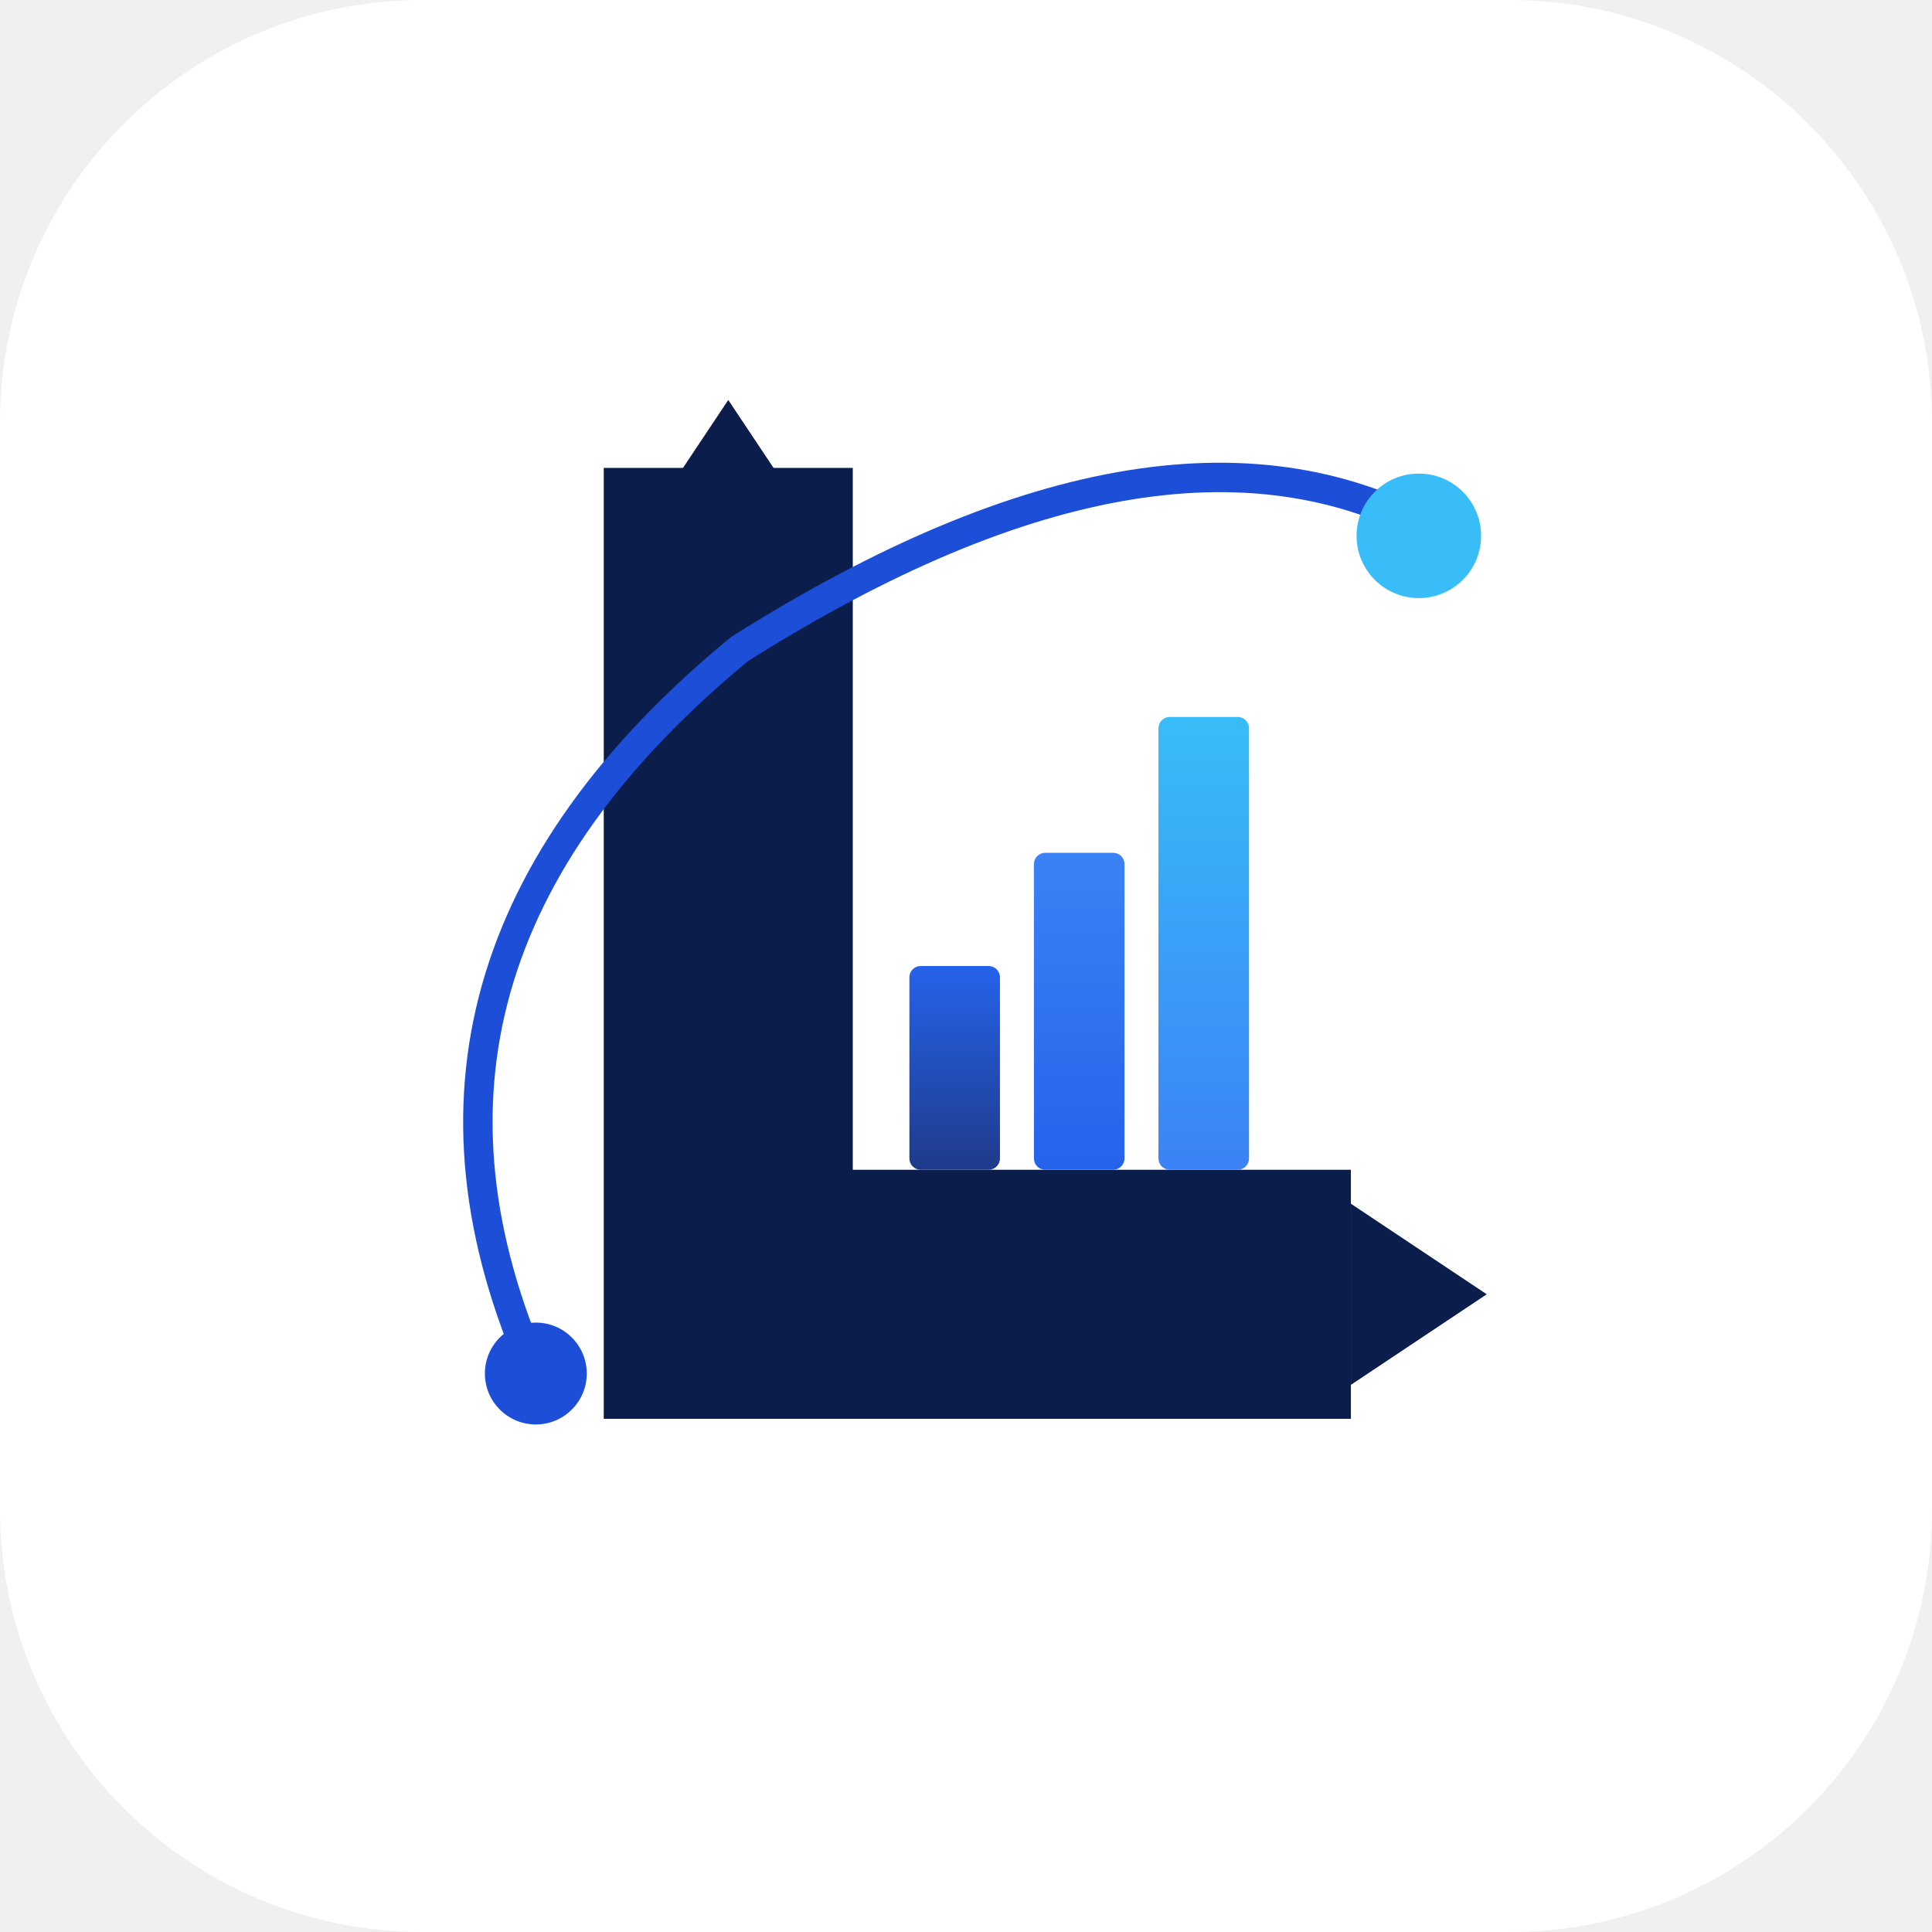
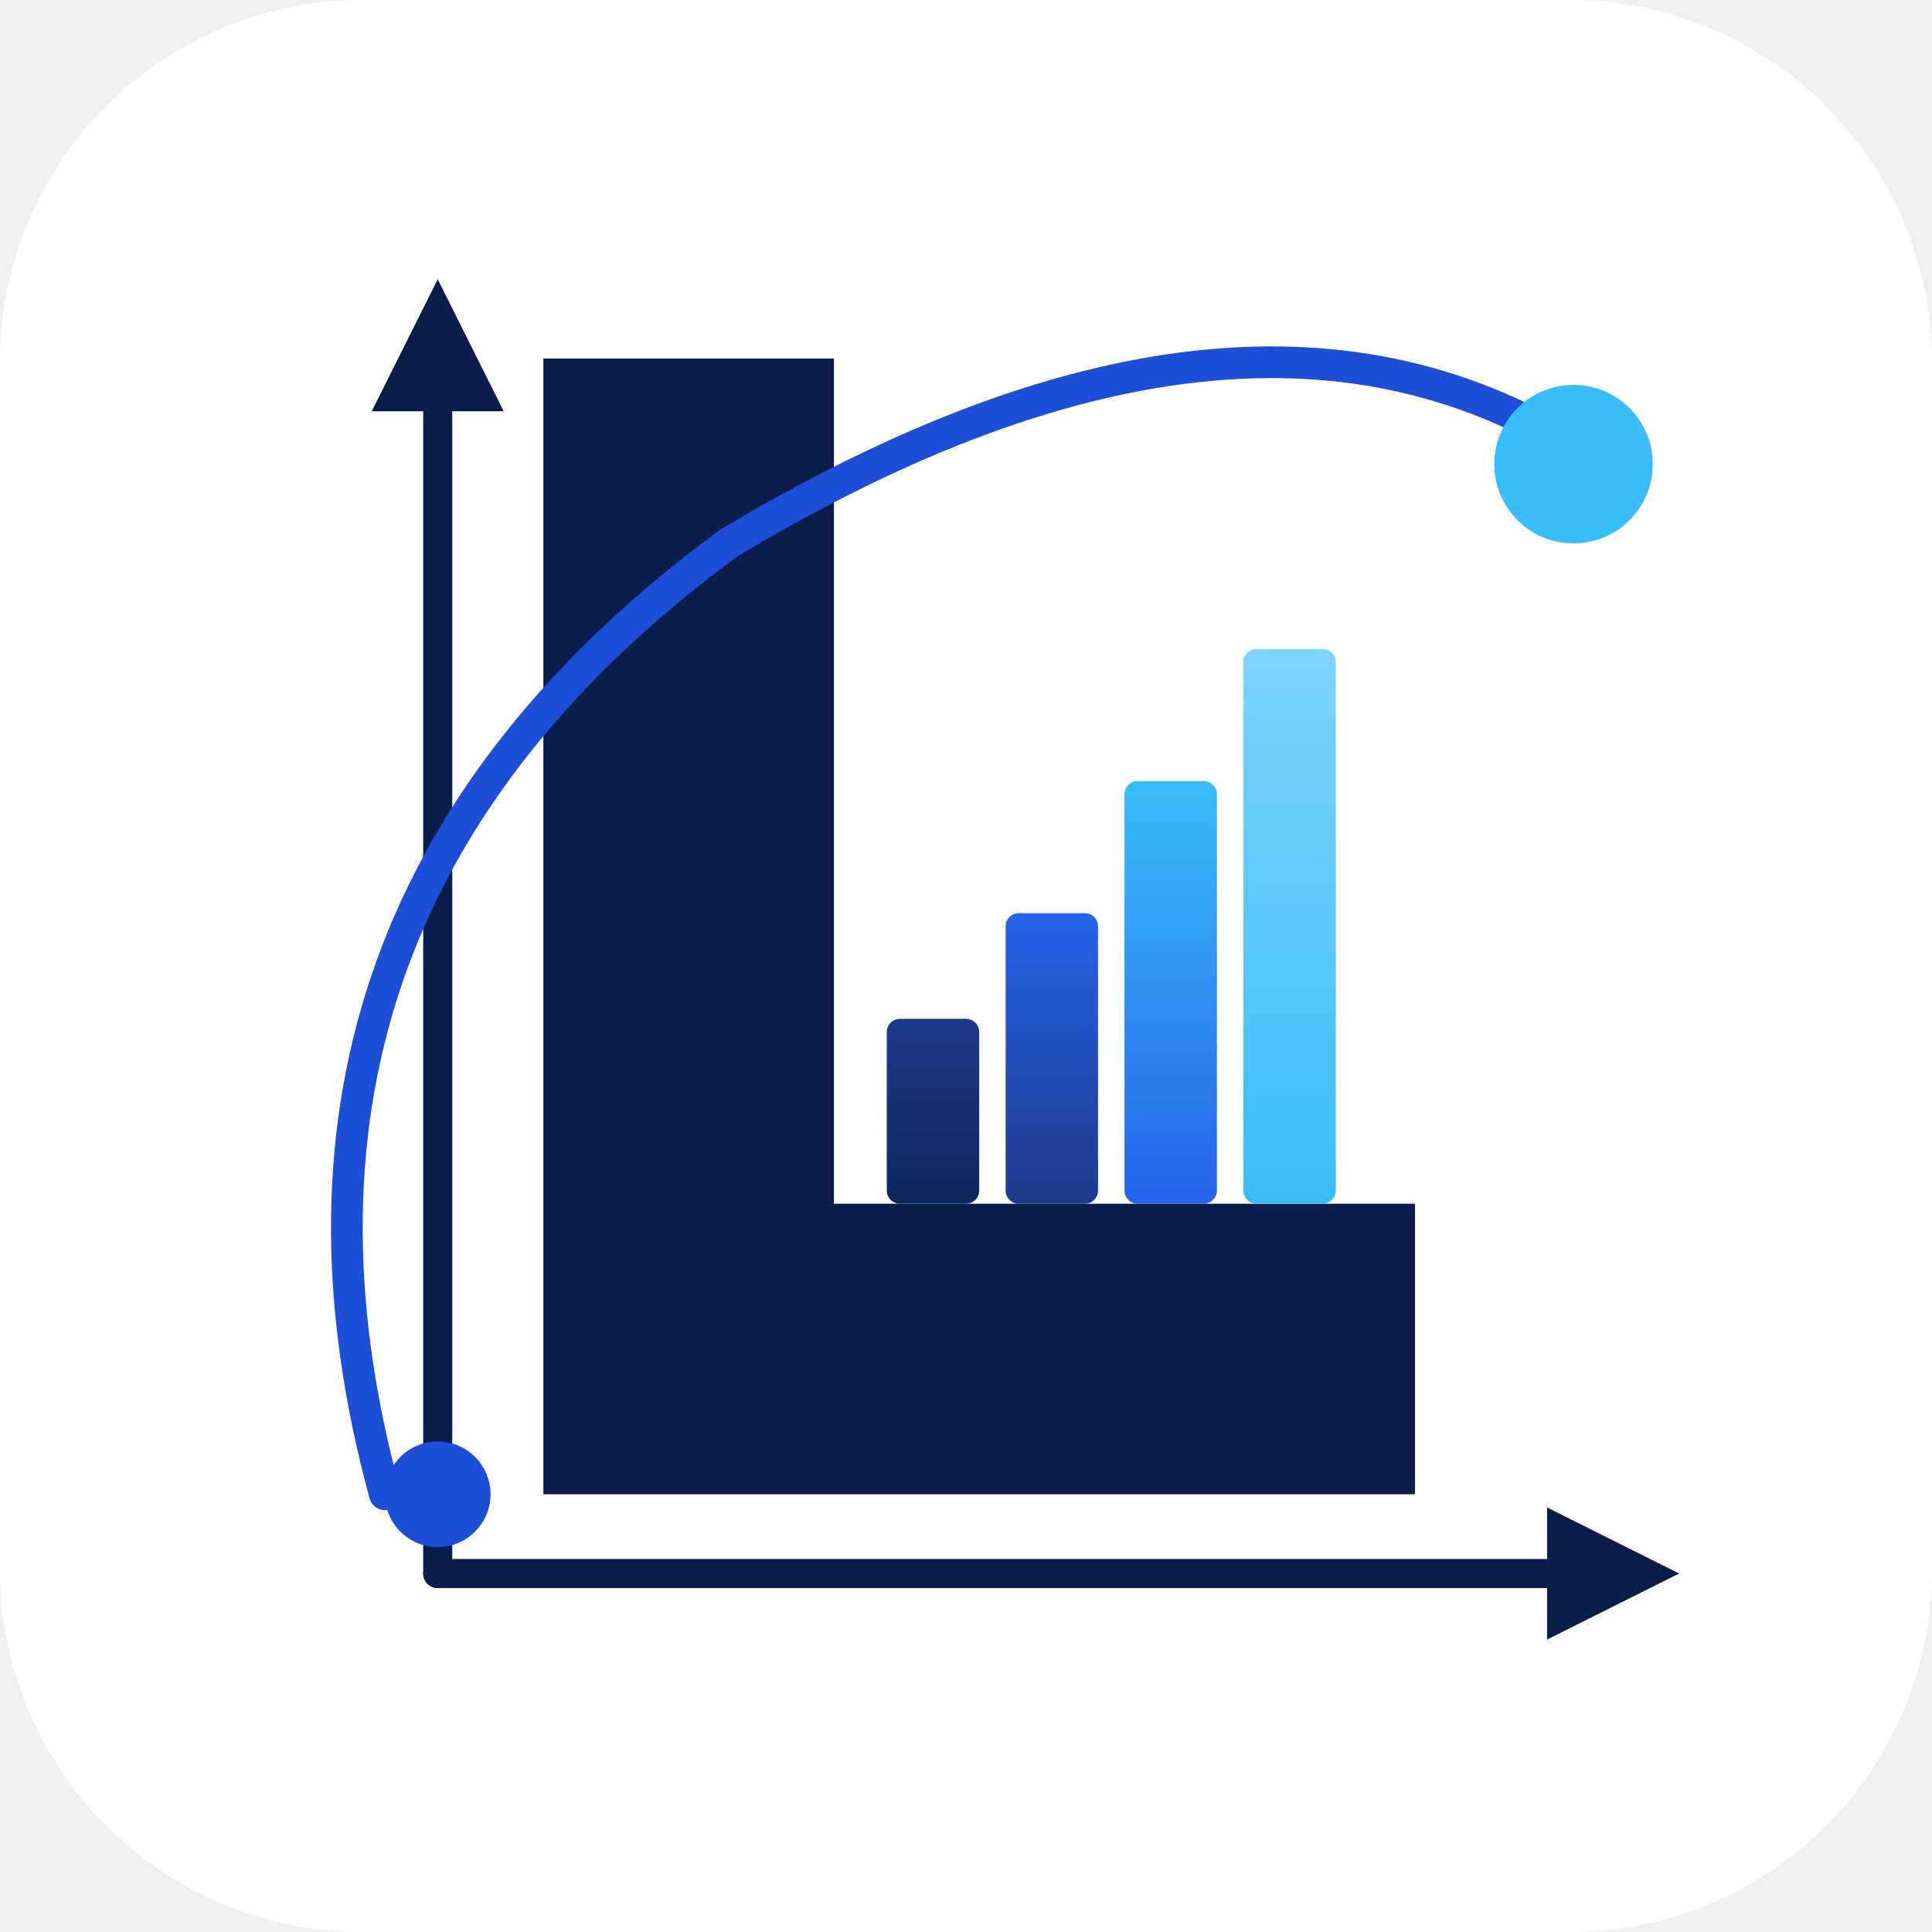
<svg xmlns="http://www.w3.org/2000/svg" viewBox="0 0 512 512" role="img" aria-label="Lumora">
  <defs>
    <linearGradient id="ic-bar-1" x1="0" y1="1" x2="0" y2="0">
+       <stop offset="0" stop-color="#0f2659" />
+       <stop offset="1" stop-color="#1f3a8a" />
+     </linearGradient>
+     <linearGradient id="ic-bar-2" x1="0" y1="1" x2="0" y2="0">
      <stop offset="0" stop-color="#1f3a8a" />
      <stop offset="1" stop-color="#2563eb" />
    </linearGradient>
-     <linearGradient id="ic-bar-2" x1="0" y1="1" x2="0" y2="0">
+     <linearGradient id="ic-bar-3" x1="0" y1="1" x2="0" y2="0">
      <stop offset="0" stop-color="#2563eb" />
-       <stop offset="1" stop-color="#3b82f6" />
-     </linearGradient>
-     <linearGradient id="ic-bar-3" x1="0" y1="1" x2="0" y2="0">
-       <stop offset="0" stop-color="#3b82f6" />
      <stop offset="1" stop-color="#38bdf8" />
    </linearGradient>
+     <linearGradient id="ic-bar-4" x1="0" y1="1" x2="0" y2="0">
+       <stop offset="0" stop-color="#38bdf8" />
+       <stop offset="1" stop-color="#7dd3fc" />
+     </linearGradient>
  </defs>
-   <rect width="512" height="512" rx="112" fill="#ffffff" />
-   <g transform="translate(76 76) scale(3.0)">
-     <path d="M28 16h22v62h44v22H28V16Z" fill="#0b1d4a" />
-     <path d="M39 10 L31 22 L47 22 Z" fill="#0b1d4a" />
-     <line x1="39" y1="22" x2="39" y2="12" stroke="#0b1d4a" stroke-width="2" />
-     <path d="M106 89 L94 81 L94 97 Z" fill="#0b1d4a" />
-     <rect x="55" y="60" width="8" height="18" rx="1" fill="url(#ic-bar-1)" />
-     <rect x="66" y="50" width="8" height="28" rx="1" fill="url(#ic-bar-2)" />
-     <rect x="77" y="38" width="8" height="40" rx="1" fill="url(#ic-bar-3)" />
-     <path d="M22 96 Q 6 60 40 32 Q 78 8 102 22" fill="none" stroke="#1d4ed8" stroke-width="2.6" stroke-linecap="round" />
-     <circle cx="100" cy="22" r="5.5" fill="#38bdf8" />
-     <circle cx="22" cy="96" r="4.5" fill="#1d4ed8" />
+   <rect width="512" height="512" rx="96" fill="#ffffff" />
+   <g transform="translate(46 46) scale(3.5)">
+     <path d="M28 14h22v64h44v22H28V14Z" fill="#0b1d4a" />
+     <line x1="20" y1="106" x2="20" y2="14" stroke="#0b1d4a" stroke-width="2.2" stroke-linecap="round" />
+     <path d="M20 8 L15 18 L25 18 Z" fill="#0b1d4a" />
+     <line x1="20" y1="106" x2="110" y2="106" stroke="#0b1d4a" stroke-width="2.2" stroke-linecap="round" />
+     <path d="M114 106 L104 101 L104 111 Z" fill="#0b1d4a" />
+     <rect x="54" y="64" width="7" height="14" rx="1" fill="url(#ic-bar-1)" />
+     <rect x="63" y="56" width="7" height="22" rx="1" fill="url(#ic-bar-2)" />
+     <rect x="72" y="46" width="7" height="32" rx="1" fill="url(#ic-bar-3)" />
+     <rect x="81" y="36" width="7" height="42" rx="1" fill="url(#ic-bar-4)" />
+     <path d="M16 100 Q 4 56 42 28 Q 82 4 108 22" fill="none" stroke="#1d4ed8" stroke-width="2.4" stroke-linecap="round" />
+     <circle cx="106" cy="22" r="6" fill="#38bdf8" />
+     <circle cx="20" cy="100" r="4" fill="#1d4ed8" />
  </g>
</svg>
